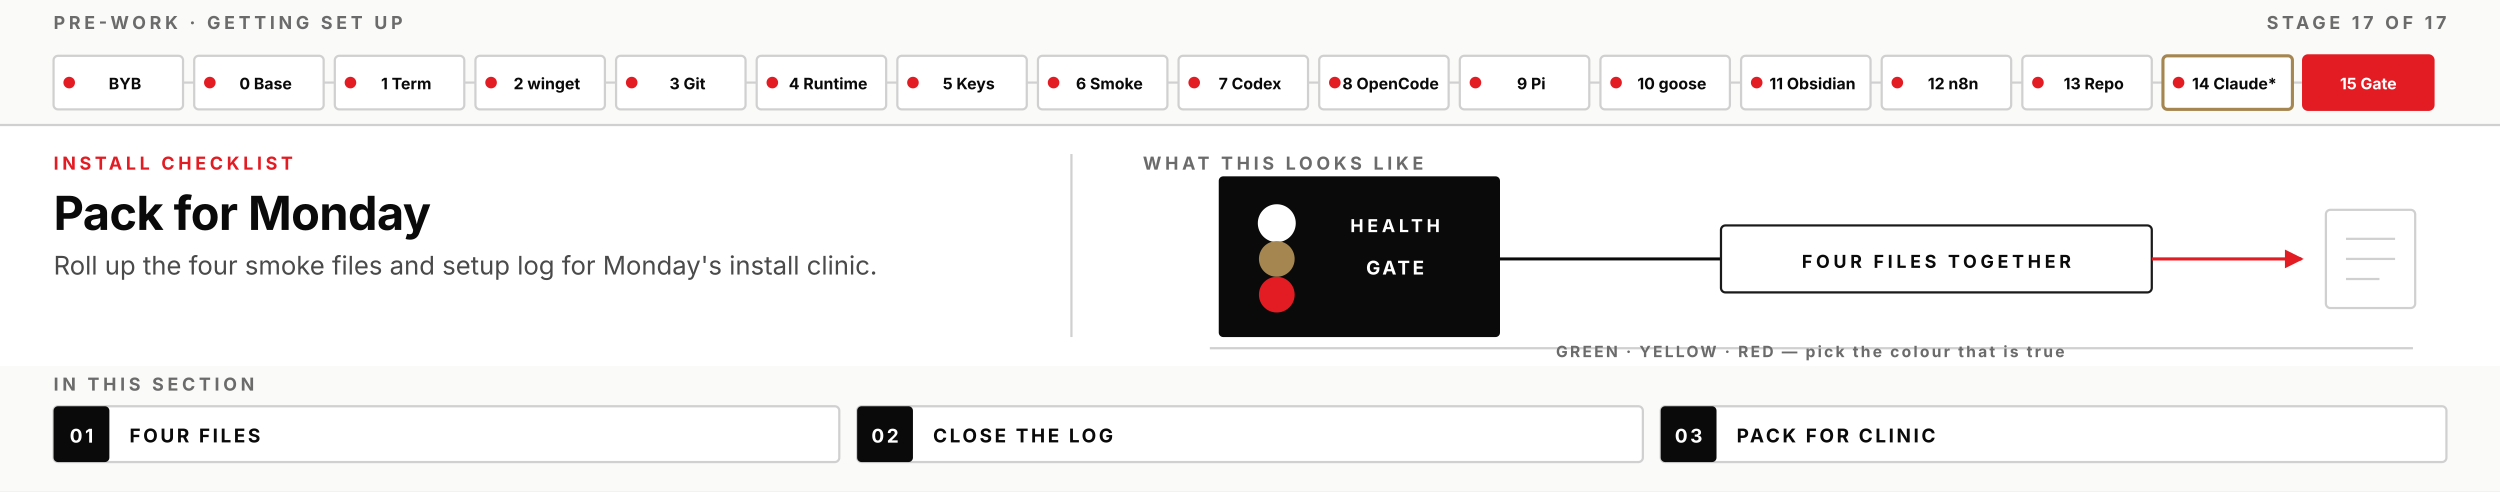
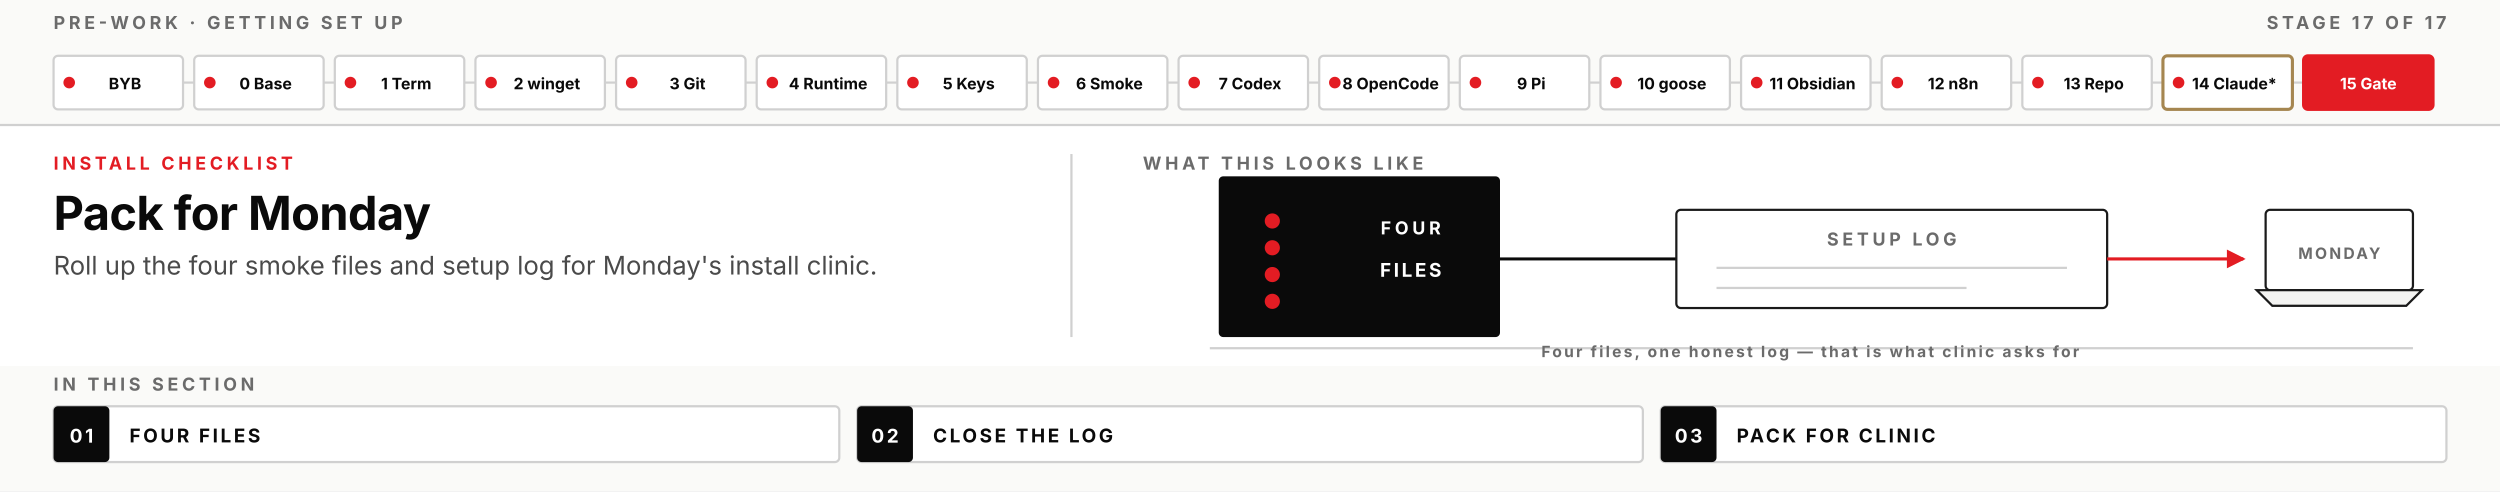
<svg xmlns="http://www.w3.org/2000/svg" viewBox="0 0 1120 220" role="img" aria-labelledby="title-install-pre-work-15-pack-for-monday">
  <defs>
    <marker id="arrow" viewBox="0 0 8 8" refX="7" refY="4" markerWidth="6" markerHeight="6" orient="auto-start-reverse">
      <path d="M0 0 8 4 0 8Z" fill="#0A0A0A" />
    </marker>
    <marker id="arrow-red" viewBox="0 0 8 8" refX="7" refY="4" markerWidth="6" markerHeight="6" orient="auto-start-reverse">
      <path d="M0 0 8 4 0 8Z" fill="#E31C23" />
    </marker>
    <style>
      text { font-family: system-ui, "Inter", "Helvetica Neue", Arial, sans-serif; fill: #0A0A0A; }
      .micro { font-size: 8px; font-weight: 650; letter-spacing: 1.65px; }
      .tiny { font-size: 7px; font-weight: 650; letter-spacing: 1px; }
      .railtext { font-size: 7.1px; font-weight: 650; }
      .title { font-size: 21px; font-weight: 680; letter-spacing: -0.25px; }
      .purpose { font-size: 11.5px; font-weight: 430; fill: #4A4A4A; }
      .caption { font-size: 8.5px; font-weight: 650; letter-spacing: 1.15px; }
      .body { font-size: 9.5px; font-weight: 520; }
      .muted { fill: #6B6B6B; }
      .white { fill: #FFFFFF; }
      .red { fill: #E31C23; }
      .gold { fill: #A58650; }
      .line { fill: none; stroke: #0A0A0A; stroke-width: 1.35; vector-effect: non-scaling-stroke; }
      .hair { fill: none; stroke: #D0D0D0; stroke-width: 1; vector-effect: non-scaling-stroke; }
      .redline { fill: none; stroke: #E31C23; stroke-width: 1.4; vector-effect: non-scaling-stroke; }
      .goldline { fill: none; stroke: #A58650; stroke-width: 1.35; vector-effect: non-scaling-stroke; }
      .dash { stroke-dasharray: 5 4; }
    </style>
  </defs>
  <rect width="1120" height="220" fill="#FFFFFF" />
  <rect x="0" y="0" width="1120" height="56" fill="#FAFAF8" />
  <text x="24" y="13" class="micro muted">PRE-WORK · GETTING SET UP</text>
  <text x="1096" y="13" class="micro muted" text-anchor="end">STAGE 17 OF 17</text>
  <path d="M53 37H1061" class="hair" />
  <rect x="24" y="25" width="58" height="24" rx="2" fill="#FFFFFF" stroke="#D0D0D0" stroke-width="1" />
  <circle cx="31" cy="37" r="2.6" fill="#E31C23" />
  <text x="56" y="40" class="railtext" text-anchor="middle">BYB</text>
  <rect x="87" y="25" width="58" height="24" rx="2" fill="#FFFFFF" stroke="#D0D0D0" stroke-width="1" />
  <circle cx="94" cy="37" r="2.6" fill="#E31C23" />
  <text x="119" y="40" class="railtext" text-anchor="middle">0 Base</text>
  <rect x="150" y="25" width="58" height="24" rx="2" fill="#FFFFFF" stroke="#D0D0D0" stroke-width="1" />
  <circle cx="157" cy="37" r="2.6" fill="#E31C23" />
  <text x="182" y="40" class="railtext" text-anchor="middle">1 Term</text>
  <rect x="213" y="25" width="58" height="24" rx="2" fill="#FFFFFF" stroke="#D0D0D0" stroke-width="1" />
  <circle cx="220" cy="37" r="2.6" fill="#E31C23" />
  <text x="245" y="40" class="railtext" text-anchor="middle">2 winget</text>
  <rect x="276" y="25" width="58" height="24" rx="2" fill="#FFFFFF" stroke="#D0D0D0" stroke-width="1" />
  <circle cx="283" cy="37" r="2.6" fill="#E31C23" />
  <text x="308" y="40" class="railtext" text-anchor="middle">3 Git</text>
  <rect x="339" y="25" width="58" height="24" rx="2" fill="#FFFFFF" stroke="#D0D0D0" stroke-width="1" />
  <circle cx="346" cy="37" r="2.6" fill="#E31C23" />
  <text x="371" y="40" class="railtext" text-anchor="middle">4 Runtime</text>
  <rect x="402" y="25" width="58" height="24" rx="2" fill="#FFFFFF" stroke="#D0D0D0" stroke-width="1" />
  <circle cx="409" cy="37" r="2.6" fill="#E31C23" />
  <text x="434" y="40" class="railtext" text-anchor="middle">5 Keys</text>
  <rect x="465" y="25" width="58" height="24" rx="2" fill="#FFFFFF" stroke="#D0D0D0" stroke-width="1" />
  <circle cx="472" cy="37" r="2.6" fill="#E31C23" />
  <text x="497" y="40" class="railtext" text-anchor="middle">6 Smoke</text>
  <rect x="528" y="25" width="58" height="24" rx="2" fill="#FFFFFF" stroke="#D0D0D0" stroke-width="1" />
  <circle cx="535" cy="37" r="2.6" fill="#E31C23" />
  <text x="560" y="40" class="railtext" text-anchor="middle">7 Codex</text>
  <rect x="591" y="25" width="58" height="24" rx="2" fill="#FFFFFF" stroke="#D0D0D0" stroke-width="1" />
  <circle cx="598" cy="37" r="2.6" fill="#E31C23" />
  <text x="623" y="40" class="railtext" text-anchor="middle">8 OpenCode</text>
  <rect x="654" y="25" width="58" height="24" rx="2" fill="#FFFFFF" stroke="#D0D0D0" stroke-width="1" />
  <circle cx="661" cy="37" r="2.6" fill="#E31C23" />
  <text x="686" y="40" class="railtext" text-anchor="middle">9 Pi</text>
  <rect x="717" y="25" width="58" height="24" rx="2" fill="#FFFFFF" stroke="#D0D0D0" stroke-width="1" />
  <circle cx="724" cy="37" r="2.6" fill="#E31C23" />
  <text x="749" y="40" class="railtext" text-anchor="middle">10 goose</text>
  <rect x="780" y="25" width="58" height="24" rx="2" fill="#FFFFFF" stroke="#D0D0D0" stroke-width="1" />
  <circle cx="787" cy="37" r="2.6" fill="#E31C23" />
  <text x="812" y="40" class="railtext" text-anchor="middle">11 Obsidian</text>
  <rect x="843" y="25" width="58" height="24" rx="2" fill="#FFFFFF" stroke="#D0D0D0" stroke-width="1" />
  <circle cx="850" cy="37" r="2.6" fill="#E31C23" />
  <text x="875" y="40" class="railtext" text-anchor="middle">12 n8n</text>
  <rect x="906" y="25" width="58" height="24" rx="2" fill="#FFFFFF" stroke="#D0D0D0" stroke-width="1" />
  <circle cx="913" cy="37" r="2.6" fill="#E31C23" />
  <text x="938" y="40" class="railtext" text-anchor="middle">13 Repo</text>
  <rect x="969" y="25" width="58" height="24" rx="2" fill="#FFFFFF" stroke="#A58650" stroke-width="1.4" />
  <circle cx="976" cy="37" r="2.6" fill="#E31C23" />
  <text x="1001" y="40" class="railtext" text-anchor="middle">14 Claude*</text>
  <rect x="1032" y="25" width="58" height="24" rx="2" fill="#E31C23" stroke="#E31C23" stroke-width="1.4" />
  <text x="1061" y="40" class="railtext white" text-anchor="middle">15 Gate</text>
  <path d="M0 56H1120" class="hair" />
  <text x="24" y="76" class="micro red">INSTALL CHECKLIST</text>
  <text x="24" y="103" class="title">Pack for Monday</text>
  <text x="24" y="123" class="purpose">Roll up the four smoke files and setup log for Monday's install clinic.</text>
  <path d="M480 69V151" class="hair" />
  <text x="512" y="76" class="micro muted">WHAT THIS LOOKS LIKE</text>
-   <g aria-label="Health gate with green amber and red statuses">
+   <g aria-label="Four proof files and a closed setup log packed for Monday clinic">
    <rect x="546" y="79" width="126" height="72" rx="2" fill="#0A0A0A" />
-     <circle cx="572" cy="100" r="8" fill="#FFFFFF" stroke="#FFFFFF" />
-     <circle cx="572" cy="116" r="8" fill="#A58650" />
-     <circle cx="572" cy="132" r="8" fill="#E31C23" />
-     <text x="625" y="104" class="micro white" text-anchor="middle">HEALTH</text>
-     <text x="625" y="123" class="caption white" text-anchor="middle">GATE</text>
-     <path d="M672 116H771" class="line" />
-     <rect x="771" y="101" width="193" height="30" rx="2" fill="#FFFFFF" stroke="#1A1A1A" />
-     <text x="867.5" y="120" class="micro" text-anchor="middle">FOUR FILES TOGETHER</text>
-     <path d="M964 116H1031" class="redline" marker-end="url(#arrow-red)" />
-     <rect x="1042" y="94" width="40" height="44" rx="2" fill="#FFFFFF" stroke="#D0D0D0" />
-     <path d="M1051 107H1073M1051 116H1073M1051 125H1066" class="hair" />
+     <circle cx="570" cy="99" r="3.4" fill="#E31C23" />
+     <circle cx="570" cy="111" r="3.4" fill="#E31C23" />
+     <circle cx="570" cy="123" r="3.4" fill="#E31C23" />
+     <circle cx="570" cy="135" r="3.4" fill="#E31C23" />
+     <text x="632" y="105" class="micro white" text-anchor="middle">FOUR</text>
+     <text x="632" y="124" class="caption white" text-anchor="middle">FILES</text>
+     <path d="M672 116H751" class="line" />
+     <rect x="751" y="94" width="193" height="44" rx="2" fill="#FFFFFF" stroke="#1A1A1A" />
+     <text x="847.5" y="110" class="micro muted" text-anchor="middle">SETUP LOG</text>
+     <path d="M769 120H926M769 129H881" class="hair" />
+     <path d="M944 116H1005" class="redline" marker-end="url(#arrow-red)" />
+     <rect x="1015" y="94" width="66" height="36" rx="2" fill="#FFFFFF" stroke="#1A1A1A" />
+     <path d="M1011 130H1085L1078 137H1018Z" fill="#F4F4F2" stroke="#1A1A1A" />
+     <text x="1048" y="116" class="tiny muted" text-anchor="middle">MONDAY</text>
    <path d="M542 156H1081" class="hair" />
-     <text x="811" y="160" class="tiny muted" text-anchor="middle">GREEN · YELLOW · RED — pick the colour that is true</text>
+     <text x="811" y="160" class="tiny muted" text-anchor="middle">Four files, one honest log — that is what clinic asks for</text>
  </g>
  <rect x="0" y="164" width="1120" height="56" fill="#FAFAF8" />
  <text x="24" y="175" class="micro muted">IN THIS SECTION</text>
  <rect x="24.00" y="182" width="352.00" height="25" rx="2" fill="#FFFFFF" stroke="#D0D0D0" />
  <rect x="24.00" y="182" width="25" height="25" rx="2" fill="#0A0A0A" />
  <text x="36.50" y="198.3" class="caption white" text-anchor="middle">01</text>
  <text x="58.00" y="198.2" class="caption">FOUR FILES</text>
  <rect x="384.00" y="182" width="352.00" height="25" rx="2" fill="#FFFFFF" stroke="#D0D0D0" />
  <rect x="384.00" y="182" width="25" height="25" rx="2" fill="#0A0A0A" />
  <text x="396.50" y="198.3" class="caption white" text-anchor="middle">02</text>
  <text x="418.00" y="198.2" class="caption">CLOSE THE LOG</text>
  <rect x="744.00" y="182" width="352.00" height="25" rx="2" fill="#FFFFFF" stroke="#D0D0D0" />
  <rect x="744.00" y="182" width="25" height="25" rx="2" fill="#0A0A0A" />
  <text x="756.50" y="198.3" class="caption white" text-anchor="middle">03</text>
  <text x="778.00" y="198.2" class="caption">PACK FOR CLINIC</text>
</svg>
